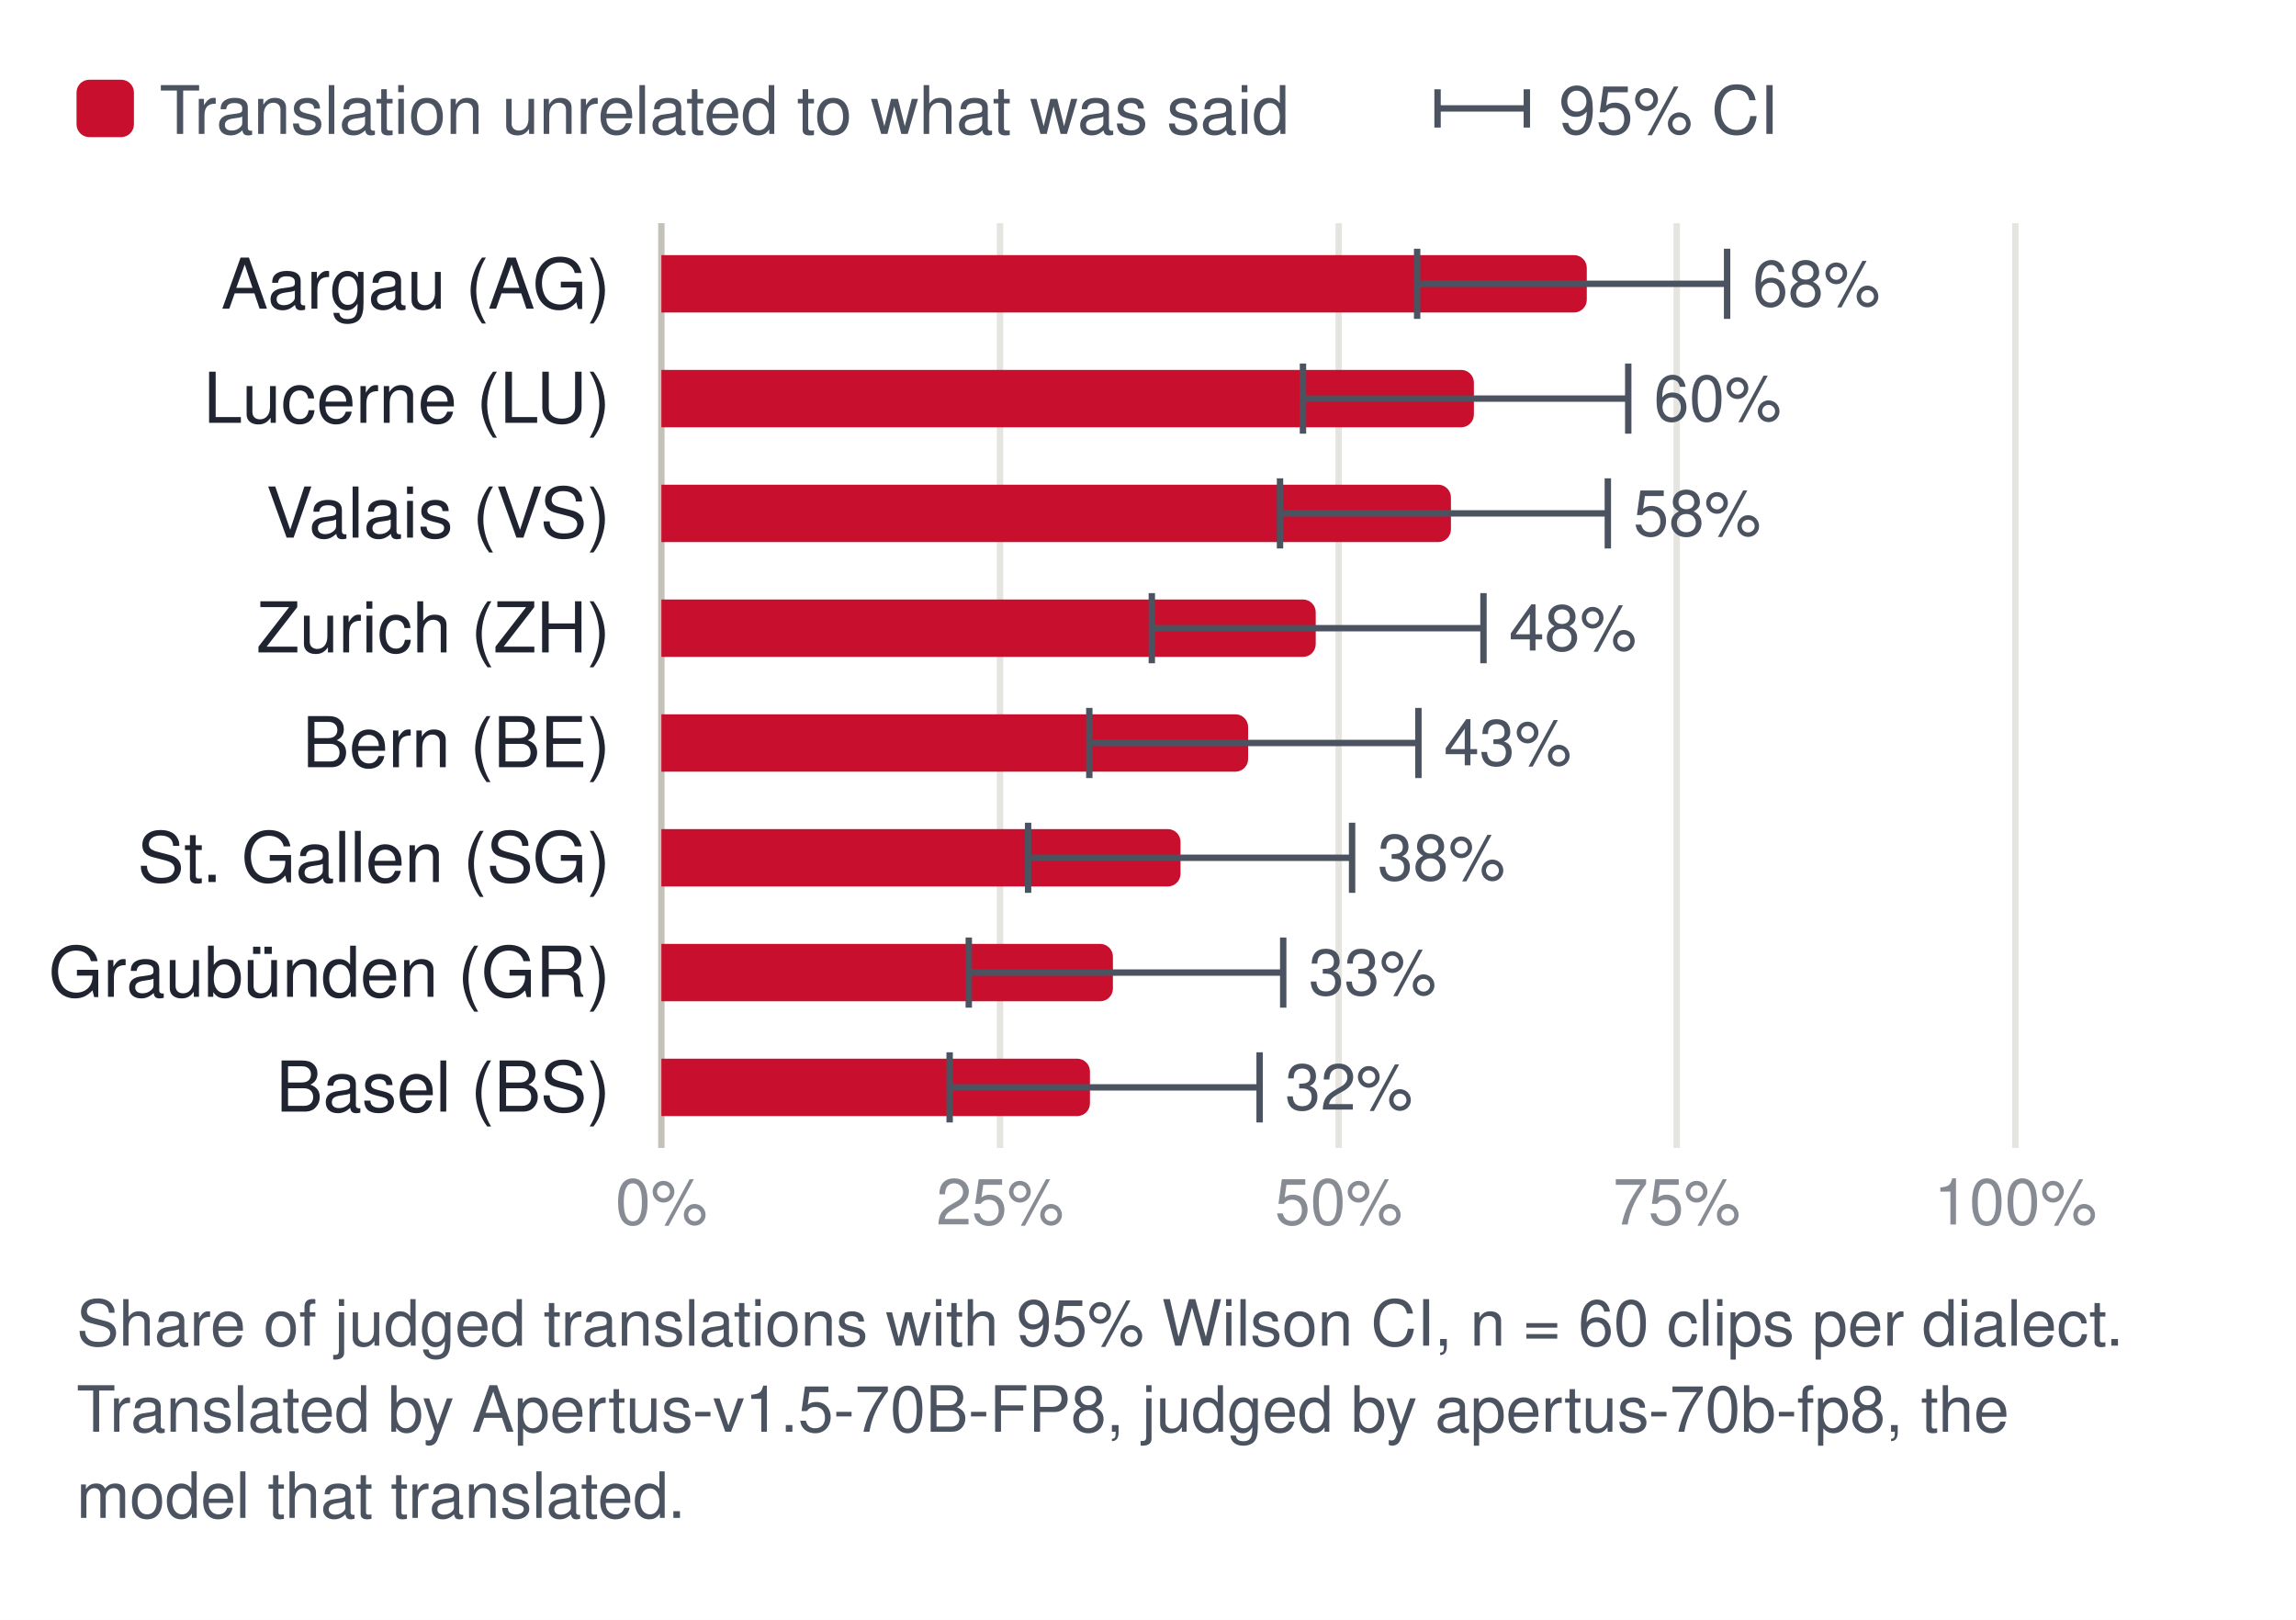
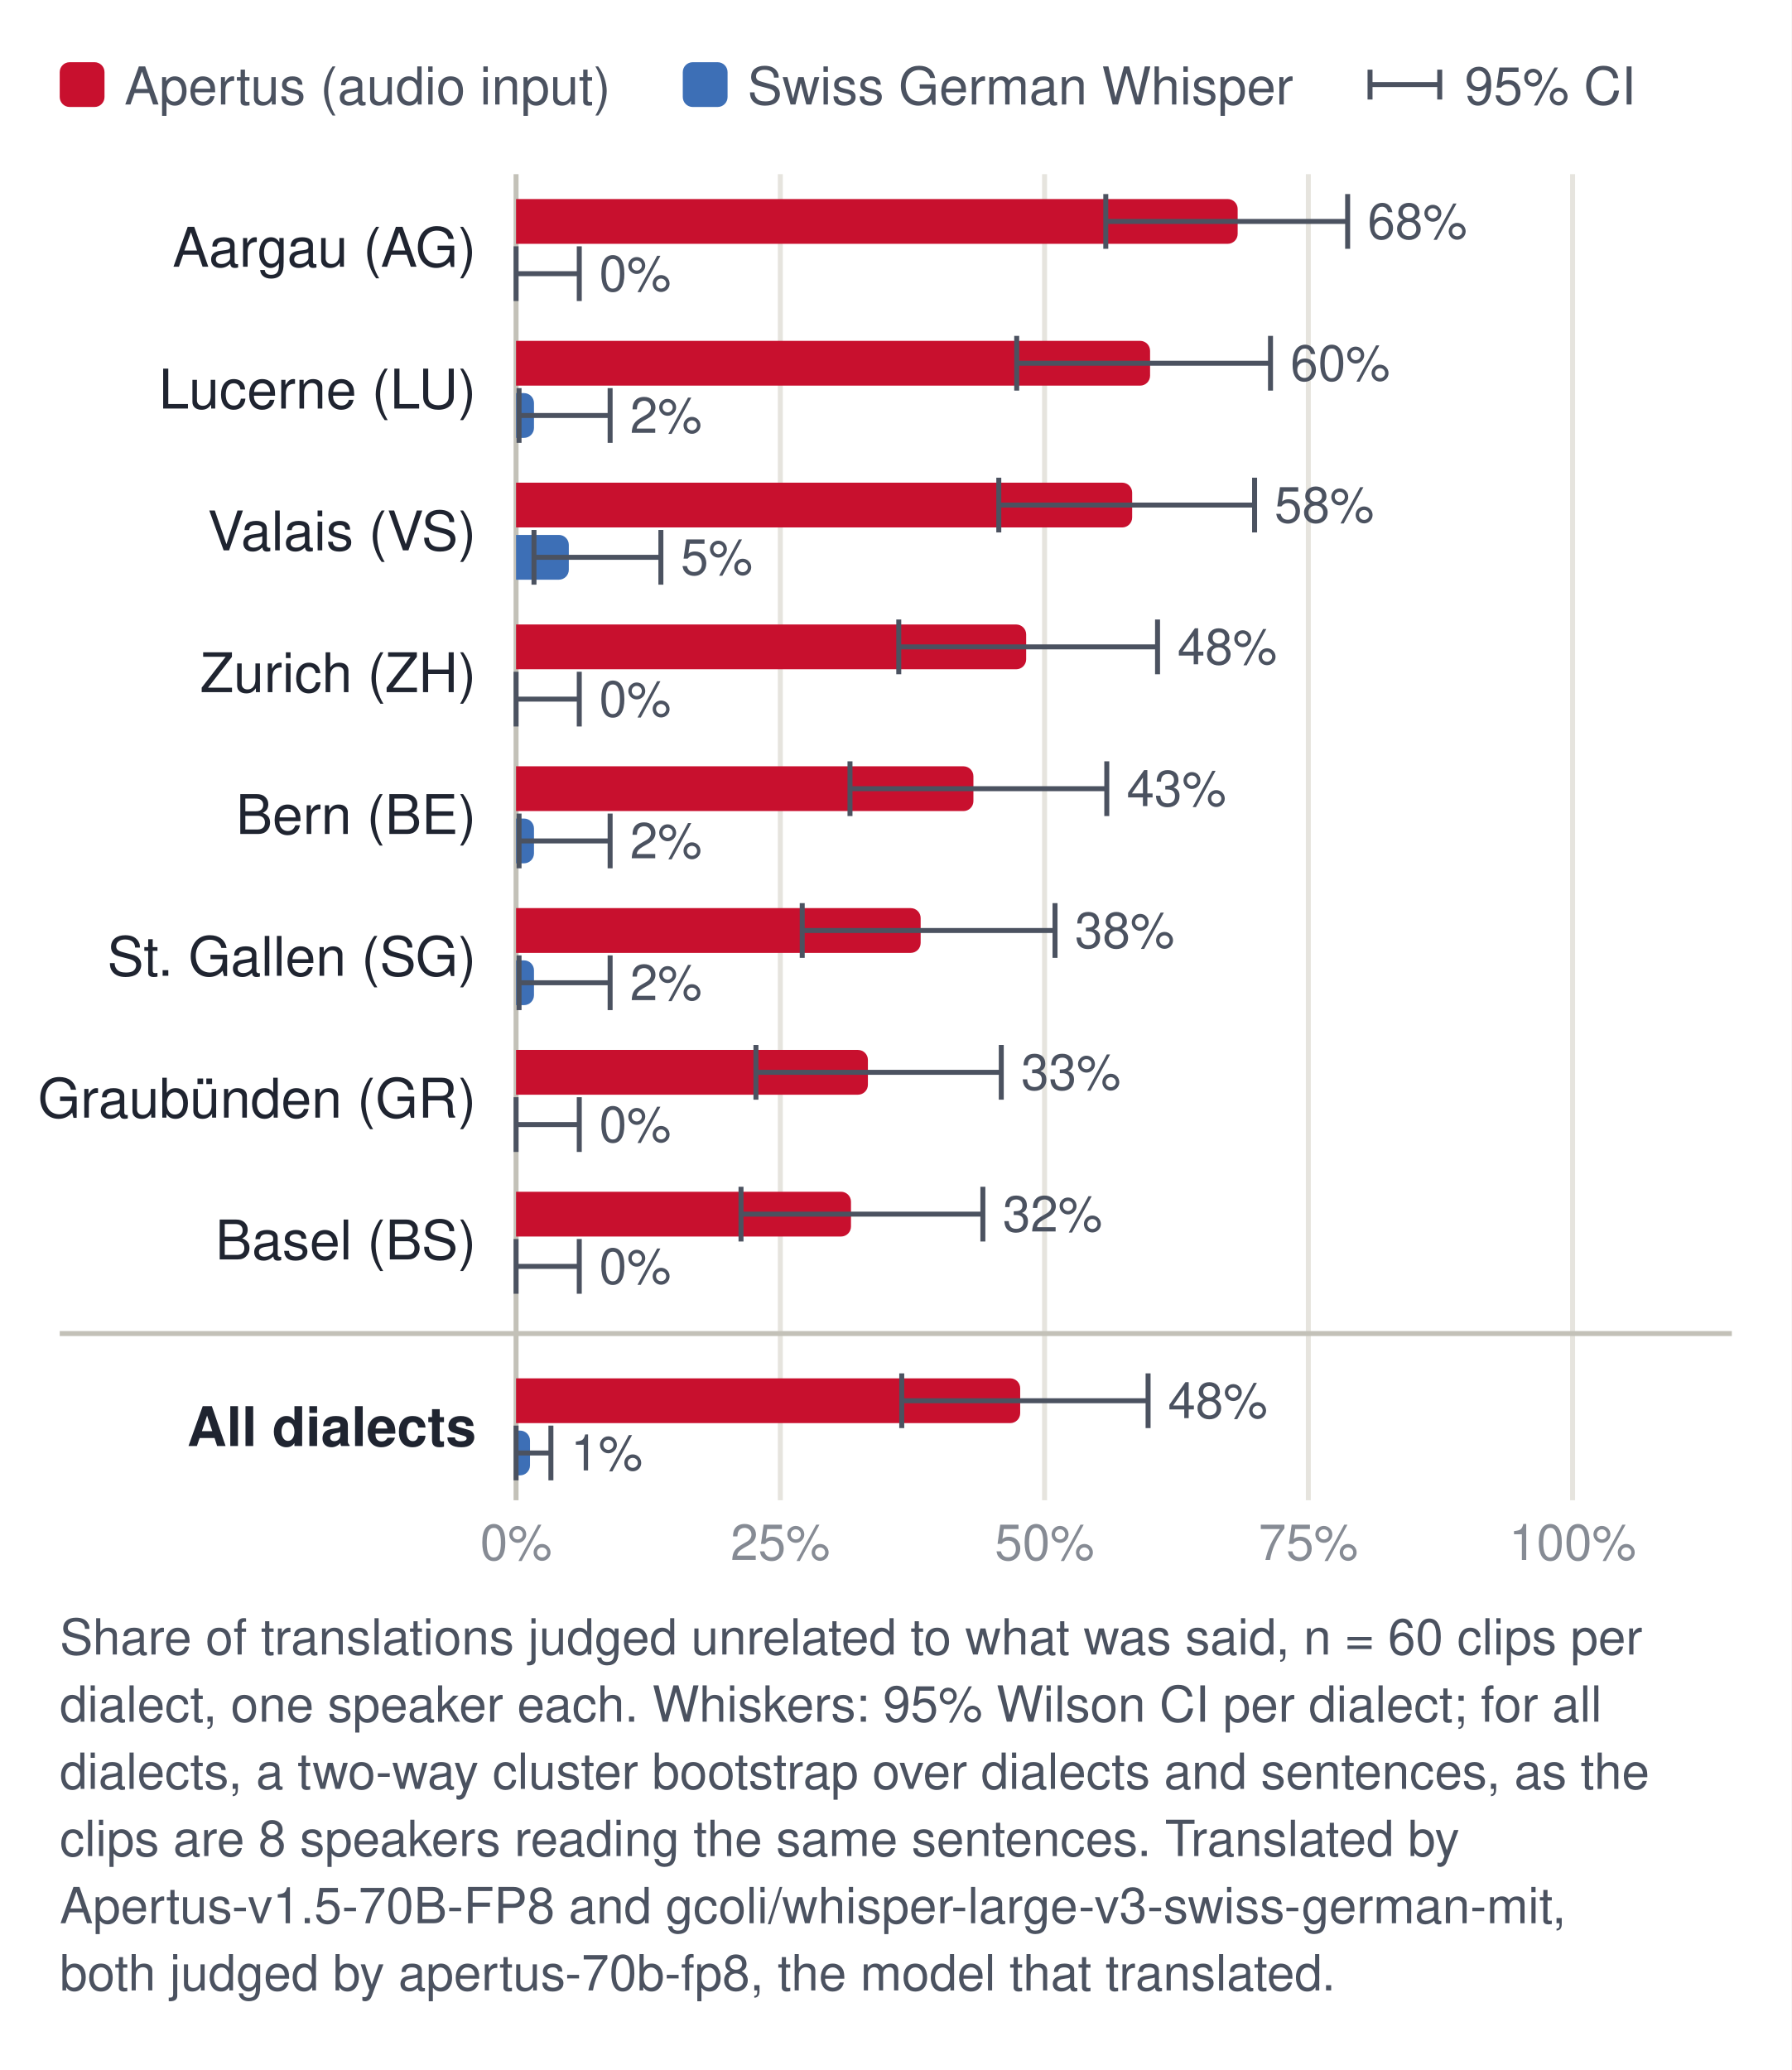
- <svg xmlns="http://www.w3.org/2000/svg" viewBox="0 0 360 254" width="360" height="254" role="img" aria-labelledby="title" font-family="'Helvetica Neue', Helvetica, Arial, sans-serif">
+ <svg xmlns="http://www.w3.org/2000/svg" viewBox="0 0 360 416" width="360" height="416" role="img" aria-labelledby="title" font-family="'Helvetica Neue', Helvetica, Arial, sans-serif">
  <rect width="100%" height="100%" fill="#ffffff" />
  <rect x="12.0" y="12.5" width="9" height="9" rx="2" fill="#c8102e" />
-   <text x="25.0" y="21.0" font-size="10.5" fill="#4b5260" text-anchor="start">Translation unrelated to what was said</text>
-   <path d="M225.4,17.0H239.4M225.4,14.0V20.0M239.4,14.0V20.0" stroke="#4b5260" fill="none" />
-   <text x="244.4" y="21.0" font-size="10.5" fill="#4b5260" text-anchor="start">95% CI</text>
-   <path d="M103.7,35V180.0" stroke="#c3c1b8" />
-   <text x="103.7" y="192.0" font-size="10" fill="#868b94" text-anchor="middle">0%</text>
-   <path d="M156.8,35V180.0" stroke="#e6e4de" />
-   <text x="156.8" y="192.0" font-size="10" fill="#868b94" text-anchor="middle">25%</text>
-   <path d="M209.9,35V180.0" stroke="#e6e4de" />
-   <text x="209.9" y="192.0" font-size="10" fill="#868b94" text-anchor="middle">50%</text>
-   <path d="M262.9,35V180.0" stroke="#e6e4de" />
-   <text x="262.9" y="192.0" font-size="10" fill="#868b94" text-anchor="middle">75%</text>
-   <path d="M316.0,35V180.0" stroke="#e6e4de" />
-   <text x="316.0" y="192.0" font-size="10" fill="#868b94" text-anchor="middle">100%</text>
-   <text x="95.7" y="48.4" font-size="11" fill="#1f2430" text-anchor="end">Aargau (AG)</text>
-   <path d="M103.7,40.0h143.1a2.0,2.0 0 0 1 2.0,2.0v5.0a2.0,2.0 0 0 1 -2.0,2.0h-143.1z" fill="#c8102e" />
+   <text x="25.0" y="21.0" font-size="10.5" fill="#4b5260" text-anchor="start">Apertus (audio input)</text>
+   <rect x="137.2" y="12.5" width="9" height="9" rx="2" fill="#3d6fb6" />
+   <text x="150.2" y="21.0" font-size="10.5" fill="#4b5260" text-anchor="start">Swiss German Whisper</text>
+   <path d="M275.3,17.0H289.3M275.3,14.0V20.0M289.3,14.0V20.0" stroke="#4b5260" fill="none" />
+   <text x="294.3" y="21.0" font-size="10.5" fill="#4b5260" text-anchor="start">95% CI</text>
+   <path d="M103.7,35V301.5" stroke="#c3c1b8" />
+   <text x="103.7" y="313.5" font-size="10" fill="#868b94" text-anchor="middle">0%</text>
+   <path d="M156.8,35V301.5" stroke="#e6e4de" />
+   <text x="156.8" y="313.5" font-size="10" fill="#868b94" text-anchor="middle">25%</text>
+   <path d="M209.9,35V301.5" stroke="#e6e4de" />
+   <text x="209.9" y="313.5" font-size="10" fill="#868b94" text-anchor="middle">50%</text>
+   <path d="M262.9,35V301.5" stroke="#e6e4de" />
+   <text x="262.9" y="313.5" font-size="10" fill="#868b94" text-anchor="middle">75%</text>
+   <path d="M316.0,35V301.5" stroke="#e6e4de" />
+   <text x="316.0" y="313.5" font-size="10" fill="#868b94" text-anchor="middle">100%</text>
+   <path d="M12,268.0H348" stroke="#c3c1b8" />
+   <text x="95.7" y="53.6" font-size="11" fill="#1f2430" text-anchor="end">Aargau (AG)</text>
+   <path d="M103.7,40.0h143.0a2.0,2.0 0 0 1 2.0,2.0v5.0a2.0,2.0 0 0 1 -2.0,2.0h-143.0z" fill="#c8102e" />
  <path d="M222.2,44.5H270.8M222.2,39.0V50.0M270.8,39.0V50.0" stroke="#4b5260" fill="none" />
  <text x="274.8" y="48.0" font-size="10" fill="#4b5260" text-anchor="start">68%</text>
-   <text x="95.7" y="66.3" font-size="11" fill="#1f2430" text-anchor="end">Lucerne (LU)</text>
-   <path d="M103.7,58.0h125.4a2.0,2.0 0 0 1 2.0,2.0v5.0a2.0,2.0 0 0 1 -2.0,2.0h-125.4z" fill="#c8102e" />
-   <path d="M204.3,62.5H255.3M204.3,57.0V68.0M255.3,57.0V68.0" stroke="#4b5260" fill="none" />
-   <text x="259.3" y="66.0" font-size="10" fill="#4b5260" text-anchor="start">60%</text>
-   <text x="95.7" y="84.3" font-size="11" fill="#1f2430" text-anchor="end">Valais (VS)</text>
-   <path d="M103.7,76.0h121.8a2.0,2.0 0 0 1 2.0,2.0v5.0a2.0,2.0 0 0 1 -2.0,2.0h-121.8z" fill="#c8102e" />
-   <path d="M200.7,80.5H252.1M200.7,75.0V86.0M252.1,75.0V86.0" stroke="#4b5260" fill="none" />
-   <text x="256.1" y="84.0" font-size="10" fill="#4b5260" text-anchor="start">58%</text>
-   <text x="95.7" y="102.3" font-size="11" fill="#1f2430" text-anchor="end">Zurich (ZH)</text>
-   <path d="M103.7,94.0h100.6a2.0,2.0 0 0 1 2.0,2.0v5.0a2.0,2.0 0 0 1 -2.0,2.0h-100.6z" fill="#c8102e" />
-   <path d="M180.6,98.5H232.6M180.6,93.0V104.0M232.6,93.0V104.0" stroke="#4b5260" fill="none" />
-   <text x="236.6" y="102.0" font-size="10" fill="#4b5260" text-anchor="start">48%</text>
-   <text x="95.7" y="120.3" font-size="11" fill="#1f2430" text-anchor="end">Bern (BE)</text>
-   <path d="M103.7,112.0h90.0a2.0,2.0 0 0 1 2.0,2.0v5.0a2.0,2.0 0 0 1 -2.0,2.0h-90.0z" fill="#c8102e" />
-   <path d="M170.8,116.5H222.4M170.8,111.0V122.0M222.4,111.0V122.0" stroke="#4b5260" fill="none" />
-   <text x="226.4" y="120.0" font-size="10" fill="#4b5260" text-anchor="start">43%</text>
-   <text x="95.7" y="138.3" font-size="11" fill="#1f2430" text-anchor="end">St. Gallen (SG)</text>
-   <path d="M103.7,130.0h79.4a2.0,2.0 0 0 1 2.0,2.0v5.0a2.0,2.0 0 0 1 -2.0,2.0h-79.4z" fill="#c8102e" />
-   <path d="M161.2,134.5H212.0M161.2,129.0V140.0M212.0,129.0V140.0" stroke="#4b5260" fill="none" />
-   <text x="216.0" y="138.0" font-size="10" fill="#4b5260" text-anchor="start">38%</text>
-   <text x="95.7" y="156.3" font-size="11" fill="#1f2430" text-anchor="end">Graubünden (GR)</text>
-   <path d="M103.7,148.0h68.8a2.0,2.0 0 0 1 2.0,2.0v5.0a2.0,2.0 0 0 1 -2.0,2.0h-68.8z" fill="#c8102e" />
-   <path d="M151.9,152.5H201.2M151.9,147.0V158.0M201.2,147.0V158.0" stroke="#4b5260" fill="none" />
-   <text x="205.2" y="156.0" font-size="10" fill="#4b5260" text-anchor="start">33%</text>
-   <text x="95.7" y="174.3" font-size="11" fill="#1f2430" text-anchor="end">Basel (BS)</text>
-   <path d="M103.7,166.0h65.2a2.0,2.0 0 0 1 2.0,2.0v5.0a2.0,2.0 0 0 1 -2.0,2.0h-65.2z" fill="#c8102e" />
-   <path d="M148.9,170.5H197.5M148.9,165.0V176.0M197.5,165.0V176.0" stroke="#4b5260" fill="none" />
-   <text x="201.5" y="174.0" font-size="10" fill="#4b5260" text-anchor="start">32%</text>
-   <text x="12.0" y="211.0" font-size="10" fill="#4b5260" text-anchor="start">Share of judged translations with 95% Wilson CI, n = 60 clips per dialect.</text>
-   <text x="12.0" y="224.5" font-size="10" fill="#4b5260" text-anchor="start">Translated by Apertus-v1.5-70B-FP8, judged by apertus-70b-fp8, the</text>
-   <text x="12.0" y="238.0" font-size="10" fill="#4b5260" text-anchor="start">model that translated.</text>
+   <path d="M103.7,50.5h0.0a0.0,0.0 0 0 1 0.0,0.0v9.0a0.0,0.0 0 0 1 -0.0,0.0h0.0z" fill="#3d6fb6" />
+   <path d="M103.7,55.0H116.4M103.7,49.5V60.5M116.4,49.5V60.5" stroke="#4b5260" fill="none" />
+   <text x="120.4" y="58.5" font-size="10" fill="#4b5260" text-anchor="start">0%</text>
+   <text x="95.7" y="82.1" font-size="11" fill="#1f2430" text-anchor="end">Lucerne (LU)</text>
+   <path d="M103.7,68.5h125.4a2.0,2.0 0 0 1 2.0,2.0v5.0a2.0,2.0 0 0 1 -2.0,2.0h-125.4z" fill="#c8102e" />
+   <path d="M204.3,73.0H255.3M204.3,67.5V78.5M255.3,67.5V78.5" stroke="#4b5260" fill="none" />
+   <text x="259.3" y="76.5" font-size="10" fill="#4b5260" text-anchor="start">60%</text>
+   <path d="M103.7,79.0h1.6a2.0,2.0 0 0 1 2.0,2.0v5.0a2.0,2.0 0 0 1 -2.0,2.0h-1.6z" fill="#3d6fb6" />
+   <path d="M104.3,83.5H122.6M104.3,78.0V89.0M122.6,78.0V89.0" stroke="#4b5260" fill="none" />
+   <text x="126.6" y="87.0" font-size="10" fill="#4b5260" text-anchor="start">2%</text>
+   <text x="95.7" y="110.6" font-size="11" fill="#1f2430" text-anchor="end">Valais (VS)</text>
+   <path d="M103.7,97.0h121.8a2.0,2.0 0 0 1 2.0,2.0v5.0a2.0,2.0 0 0 1 -2.0,2.0h-121.8z" fill="#c8102e" />
+   <path d="M200.7,101.5H252.1M200.7,96.0V107.0M252.1,96.0V107.0" stroke="#4b5260" fill="none" />
+   <text x="256.1" y="105.0" font-size="10" fill="#4b5260" text-anchor="start">58%</text>
+   <path d="M103.7,107.5h8.6a2.0,2.0 0 0 1 2.0,2.0v5.0a2.0,2.0 0 0 1 -2.0,2.0h-8.6z" fill="#3d6fb6" />
+   <path d="M107.3,112.0H132.8M107.3,106.5V117.5M132.8,106.5V117.5" stroke="#4b5260" fill="none" />
+   <text x="136.8" y="115.5" font-size="10" fill="#4b5260" text-anchor="start">5%</text>
+   <text x="95.7" y="139.1" font-size="11" fill="#1f2430" text-anchor="end">Zurich (ZH)</text>
+   <path d="M103.7,125.5h100.5a2.0,2.0 0 0 1 2.0,2.0v5.0a2.0,2.0 0 0 1 -2.0,2.0h-100.5z" fill="#c8102e" />
+   <path d="M180.6,130.0H232.6M180.6,124.5V135.5M232.6,124.5V135.5" stroke="#4b5260" fill="none" />
+   <text x="236.6" y="133.5" font-size="10" fill="#4b5260" text-anchor="start">48%</text>
+   <path d="M103.7,136.0h0.0a0.0,0.0 0 0 1 0.0,0.0v9.0a0.0,0.0 0 0 1 -0.0,0.0h0.0z" fill="#3d6fb6" />
+   <path d="M103.7,140.5H116.4M103.7,135.0V146.0M116.4,135.0V146.0" stroke="#4b5260" fill="none" />
+   <text x="120.4" y="144.0" font-size="10" fill="#4b5260" text-anchor="start">0%</text>
+   <text x="95.7" y="167.6" font-size="11" fill="#1f2430" text-anchor="end">Bern (BE)</text>
+   <path d="M103.7,154.0h89.9a2.0,2.0 0 0 1 2.0,2.0v5.0a2.0,2.0 0 0 1 -2.0,2.0h-89.9z" fill="#c8102e" />
+   <path d="M170.8,158.5H222.4M170.8,153.0V164.0M222.4,153.0V164.0" stroke="#4b5260" fill="none" />
+   <text x="226.4" y="162.0" font-size="10" fill="#4b5260" text-anchor="start">43%</text>
+   <path d="M103.7,164.5h1.6a2.0,2.0 0 0 1 2.0,2.0v5.0a2.0,2.0 0 0 1 -2.0,2.0h-1.6z" fill="#3d6fb6" />
+   <path d="M104.3,169.0H122.6M104.3,163.5V174.5M122.6,163.5V174.5" stroke="#4b5260" fill="none" />
+   <text x="126.6" y="172.5" font-size="10" fill="#4b5260" text-anchor="start">2%</text>
+   <text x="95.7" y="196.1" font-size="11" fill="#1f2430" text-anchor="end">St. Gallen (SG)</text>
+   <path d="M103.7,182.5h79.3a2.0,2.0 0 0 1 2.0,2.0v5.0a2.0,2.0 0 0 1 -2.0,2.0h-79.3z" fill="#c8102e" />
+   <path d="M161.2,187.0H212.0M161.2,181.5V192.5M212.0,181.5V192.5" stroke="#4b5260" fill="none" />
+   <text x="216.0" y="190.5" font-size="10" fill="#4b5260" text-anchor="start">38%</text>
+   <path d="M103.7,193.0h1.6a2.0,2.0 0 0 1 2.0,2.0v5.0a2.0,2.0 0 0 1 -2.0,2.0h-1.6z" fill="#3d6fb6" />
+   <path d="M104.3,197.5H122.6M104.3,192.0V203.0M122.6,192.0V203.0" stroke="#4b5260" fill="none" />
+   <text x="126.6" y="201.0" font-size="10" fill="#4b5260" text-anchor="start">2%</text>
+   <text x="95.7" y="224.6" font-size="11" fill="#1f2430" text-anchor="end">Graubünden (GR)</text>
+   <path d="M103.7,211.0h68.7a2.0,2.0 0 0 1 2.0,2.0v5.0a2.0,2.0 0 0 1 -2.0,2.0h-68.7z" fill="#c8102e" />
+   <path d="M151.9,215.5H201.2M151.9,210.0V221.0M201.2,210.0V221.0" stroke="#4b5260" fill="none" />
+   <text x="205.2" y="219.0" font-size="10" fill="#4b5260" text-anchor="start">33%</text>
+   <path d="M103.7,221.5h0.0a0.0,0.0 0 0 1 0.0,0.0v9.0a0.0,0.0 0 0 1 -0.0,0.0h0.0z" fill="#3d6fb6" />
+   <path d="M103.7,226.0H116.4M103.7,220.5V231.5M116.4,220.5V231.5" stroke="#4b5260" fill="none" />
+   <text x="120.4" y="229.5" font-size="10" fill="#4b5260" text-anchor="start">0%</text>
+   <text x="95.7" y="253.1" font-size="11" fill="#1f2430" text-anchor="end">Basel (BS)</text>
+   <path d="M103.7,239.5h65.3a2.0,2.0 0 0 1 2.0,2.0v5.0a2.0,2.0 0 0 1 -2.0,2.0h-65.3z" fill="#c8102e" />
+   <path d="M148.9,244.0H197.5M148.9,238.5V249.5M197.5,238.5V249.5" stroke="#4b5260" fill="none" />
+   <text x="201.5" y="247.5" font-size="10" fill="#4b5260" text-anchor="start">32%</text>
+   <path d="M103.7,250.0h0.0a0.0,0.0 0 0 1 0.0,0.0v9.0a0.0,0.0 0 0 1 -0.0,0.0h0.0z" fill="#3d6fb6" />
+   <path d="M103.7,254.5H116.4M103.7,249.0V260.0M116.4,249.0V260.0" stroke="#4b5260" fill="none" />
+   <text x="120.4" y="258.0" font-size="10" fill="#4b5260" text-anchor="start">0%</text>
+   <text x="95.7" y="290.6" font-size="11" fill="#1f2430" text-anchor="end" font-weight="600">All dialects</text>
+   <path d="M103.7,277.0h99.3a2.0,2.0 0 0 1 2.0,2.0v5.0a2.0,2.0 0 0 1 -2.0,2.0h-99.3z" fill="#c8102e" />
+   <path d="M181.2,281.5H230.7M181.2,276.0V287.0M230.7,276.0V287.0" stroke="#4b5260" fill="none" />
+   <text x="234.7" y="285.0" font-size="10" fill="#4b5260" text-anchor="start">48%</text>
+   <path d="M103.7,287.5h0.8a2.0,2.0 0 0 1 2.0,2.0v5.0a2.0,2.0 0 0 1 -2.0,2.0h-0.8z" fill="#3d6fb6" />
+   <path d="M103.7,292.0H110.7M103.7,286.5V297.5M110.7,286.5V297.5" stroke="#4b5260" fill="none" />
+   <text x="114.7" y="295.5" font-size="10" fill="#4b5260" text-anchor="start">1%</text>
+   <text x="12.0" y="332.5" font-size="10" fill="#4b5260" text-anchor="start">Share of translations judged unrelated to what was said, n = 60 clips per</text>
+   <text x="12.0" y="346.0" font-size="10" fill="#4b5260" text-anchor="start">dialect, one speaker each. Whiskers: 95% Wilson CI per dialect; for all</text>
+   <text x="12.0" y="359.5" font-size="10" fill="#4b5260" text-anchor="start">dialects, a two-way cluster bootstrap over dialects and sentences, as the</text>
+   <text x="12.0" y="373.0" font-size="10" fill="#4b5260" text-anchor="start">clips are 8 speakers reading the same sentences. Translated by</text>
+   <text x="12.0" y="386.5" font-size="10" fill="#4b5260" text-anchor="start">Apertus-v1.5-70B-FP8 and gcoli/whisper-large-v3-swiss-german-mit,</text>
+   <text x="12.0" y="400.0" font-size="10" fill="#4b5260" text-anchor="start">both judged by apertus-70b-fp8, the model that translated.</text>
</svg>
